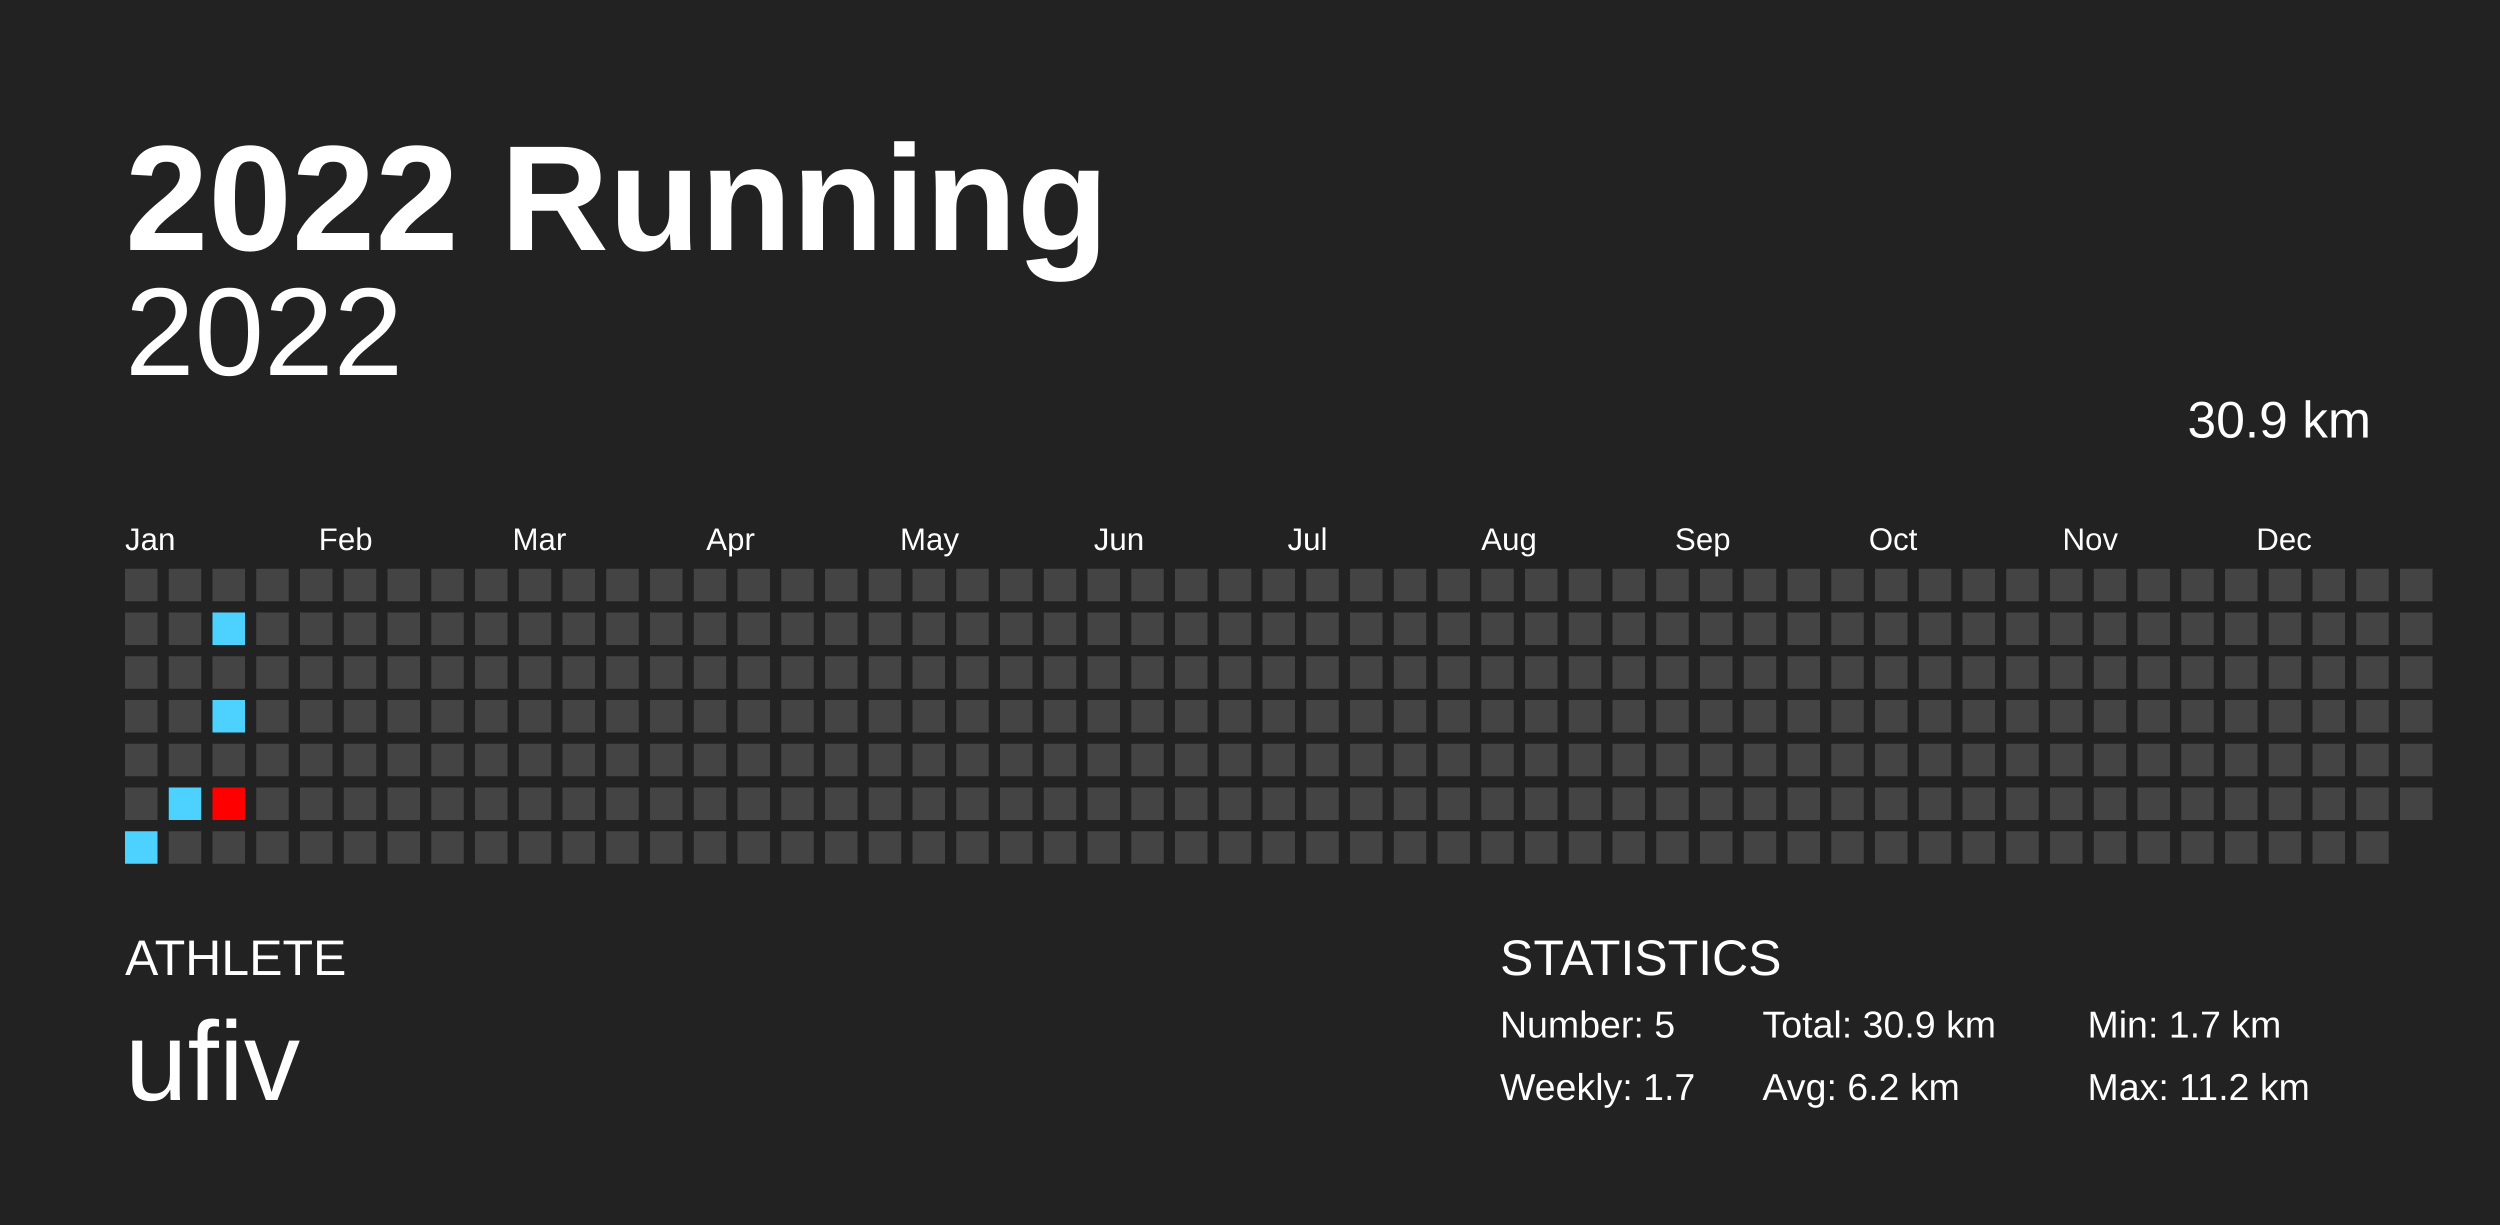
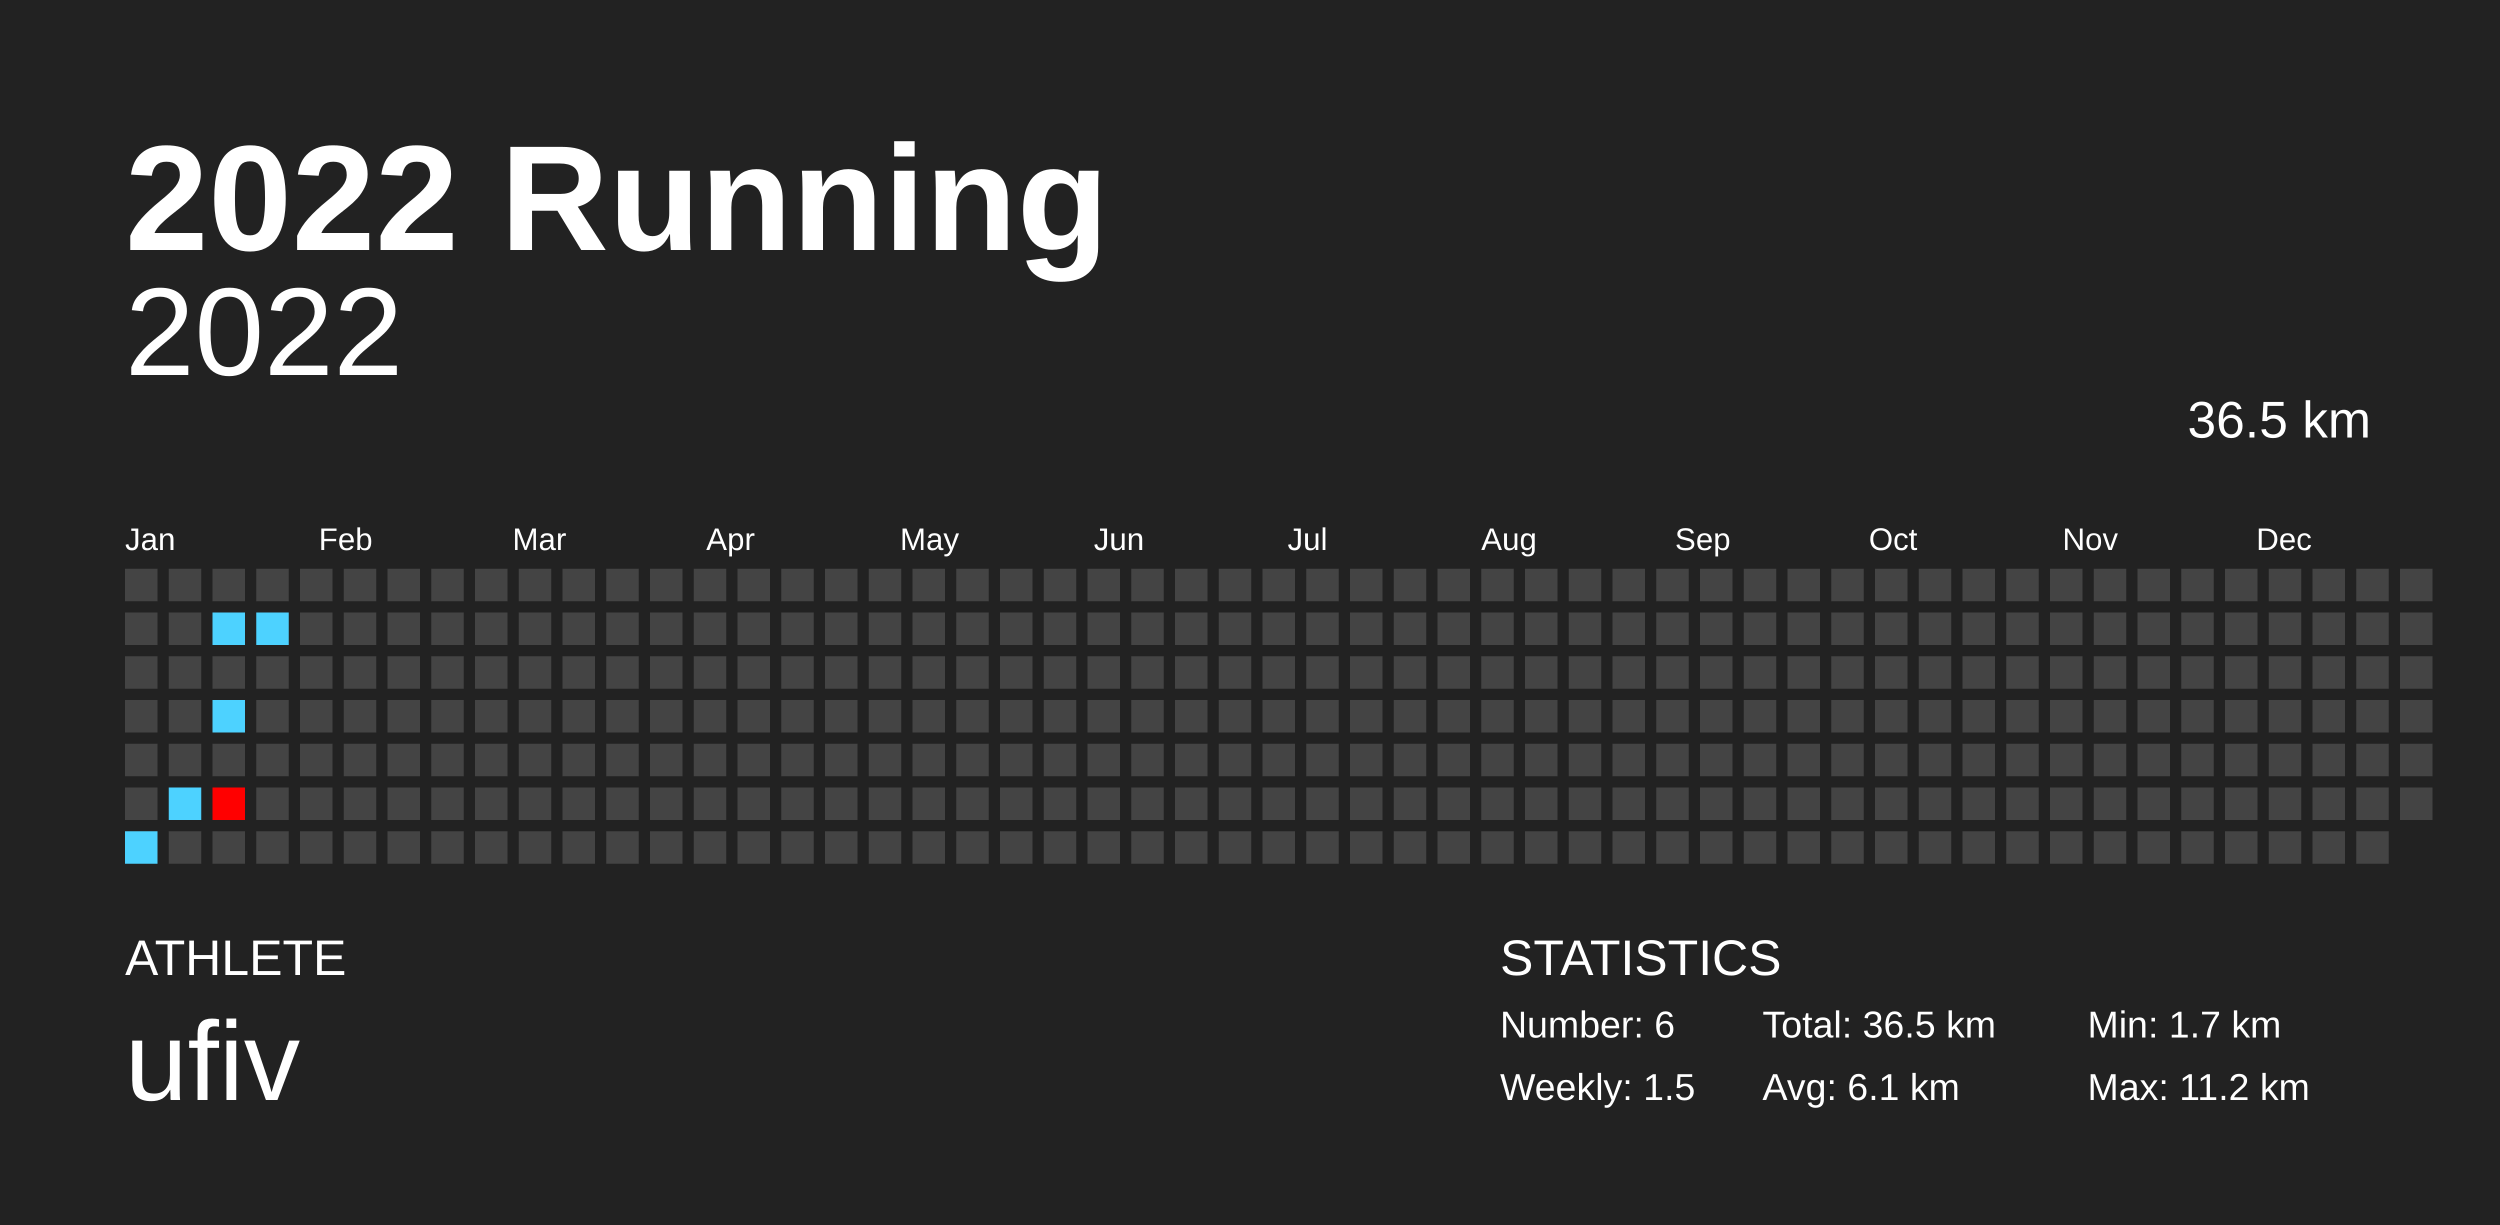
<svg xmlns="http://www.w3.org/2000/svg" baseProfile="full" height="98mm" version="1.1" viewBox="0,0,200,98" width="200mm">
  <defs />
  <rect fill="#222222" height="98" width="200" x="0" y="0" />
  <text fill="#FFFFFF" style="font-size:12px; font-family:Arial; font-weight:bold;" x="10" y="20">2022 Running</text>
  <text fill="#FFFFFF" style="font-size:4px; font-family:Arial" x="10" y="78">ATHLETE</text>
  <text fill="#FFFFFF" style="font-size:9px; font-family:Arial" x="10" y="88">ufiv</text>
  <text fill="#FFFFFF" style="font-size:4px; font-family:Arial" x="120" y="78">STATISTICS</text>
-   <text fill="#FFFFFF" style="font-size:3px; font-family:Arial" x="120" y="83">Number: 5</text>
-   <text fill="#FFFFFF" style="font-size:3px; font-family:Arial" x="120" y="88">Weekly: 1.7</text>
-   <text fill="#FFFFFF" style="font-size:3px; font-family:Arial" x="141" y="83">Total: 30.9 km</text>
-   <text fill="#FFFFFF" style="font-size:3px; font-family:Arial" x="141" y="88">Avg: 6.2 km</text>
+   <text fill="#FFFFFF" style="font-size:3px; font-family:Arial" x="120" y="83">Number: 6</text>
+   <text fill="#FFFFFF" style="font-size:3px; font-family:Arial" x="120" y="88">Weekly: 1.5</text>
+   <text fill="#FFFFFF" style="font-size:3px; font-family:Arial" x="141" y="83">Total: 36.5 km</text>
+   <text fill="#FFFFFF" style="font-size:3px; font-family:Arial" x="141" y="88">Avg: 6.1 km</text>
  <text fill="#FFFFFF" style="font-size:3px; font-family:Arial" x="167" y="83">Min: 1.7 km</text>
  <text fill="#FFFFFF" style="font-size:3px; font-family:Arial" x="167" y="88">Max: 11.2 km</text>
  <text alignment-baseline="hanging" fill="#FFFFFF" style="font-size:10.0px; font-family:Arial;" x="10" y="30">2022</text>
-   <text alignment-baseline="hanging" fill="#FFFFFF" style="font-size:4.125px; font-family:Arial;" x="175" y="35">30.9 km</text>
+   <text alignment-baseline="hanging" fill="#FFFFFF" style="font-size:4.125px; font-family:Arial;" x="175" y="35">36.5 km</text>
  <text fill="#FFFFFF" style="font-size:2.5px; font-family:Arial" x="10.0" y="44">Jan</text>
  <text fill="#FFFFFF" style="font-size:2.5px; font-family:Arial" x="25.5" y="44">Feb</text>
  <text fill="#FFFFFF" style="font-size:2.5px; font-family:Arial" x="41.0" y="44">Mar</text>
  <text fill="#FFFFFF" style="font-size:2.5px; font-family:Arial" x="56.5" y="44">Apr</text>
  <text fill="#FFFFFF" style="font-size:2.5px; font-family:Arial" x="72.0" y="44">May</text>
  <text fill="#FFFFFF" style="font-size:2.5px; font-family:Arial" x="87.5" y="44">Jun</text>
  <text fill="#FFFFFF" style="font-size:2.5px; font-family:Arial" x="103.0" y="44">Jul</text>
  <text fill="#FFFFFF" style="font-size:2.5px; font-family:Arial" x="118.5" y="44">Aug</text>
  <text fill="#FFFFFF" style="font-size:2.5px; font-family:Arial" x="134.0" y="44">Sep</text>
  <text fill="#FFFFFF" style="font-size:2.5px; font-family:Arial" x="149.5" y="44">Oct</text>
  <text fill="#FFFFFF" style="font-size:2.5px; font-family:Arial" x="165.0" y="44">Nov</text>
  <text fill="#FFFFFF" style="font-size:2.5px; font-family:Arial" x="180.5" y="44">Dec</text>
  <rect fill="#444444" height="2.6" width="2.6" x="10.0" y="45.5" />
  <rect fill="#444444" height="2.6" width="2.6" x="10.0" y="49.0" />
  <rect fill="#444444" height="2.6" width="2.6" x="10.0" y="52.5" />
  <rect fill="#444444" height="2.6" width="2.6" x="10.0" y="56.0" />
  <rect fill="#444444" height="2.6" width="2.6" x="10.0" y="59.5" />
  <rect fill="#444444" height="2.6" width="2.6" x="10.0" y="63.0" />
  <rect fill="#4dd2ff" height="2.6" width="2.6" x="10.0" y="66.5" />
  <rect fill="#444444" height="2.6" width="2.6" x="13.5" y="45.5" />
  <rect fill="#444444" height="2.6" width="2.6" x="13.5" y="49.0" />
  <rect fill="#444444" height="2.6" width="2.6" x="13.5" y="52.5" />
  <rect fill="#444444" height="2.6" width="2.6" x="13.5" y="56.0" />
  <rect fill="#444444" height="2.6" width="2.6" x="13.5" y="59.5" />
  <rect fill="#4dd2ff" height="2.6" width="2.6" x="13.5" y="63.0" />
  <rect fill="#444444" height="2.6" width="2.6" x="13.5" y="66.5" />
  <rect fill="#444444" height="2.6" width="2.6" x="17.0" y="45.5" />
  <rect fill="#4dd2ff" height="2.6" width="2.6" x="17.0" y="49.0" />
  <rect fill="#444444" height="2.6" width="2.6" x="17.0" y="52.5" />
  <rect fill="#4dd2ff" height="2.6" width="2.6" x="17.0" y="56.0" />
  <rect fill="#444444" height="2.6" width="2.6" x="17.0" y="59.5" />
  <rect fill="#ff0000" height="2.6" width="2.6" x="17.0" y="63.0" />
  <rect fill="#444444" height="2.6" width="2.6" x="17.0" y="66.5" />
  <rect fill="#444444" height="2.6" width="2.6" x="20.5" y="45.5" />
-   <rect fill="#444444" height="2.6" width="2.6" x="20.5" y="49.0" />
+   <rect fill="#4dd2ff" height="2.6" width="2.6" x="20.5" y="49.0" />
  <rect fill="#444444" height="2.6" width="2.6" x="20.5" y="52.5" />
  <rect fill="#444444" height="2.6" width="2.6" x="20.5" y="56.0" />
  <rect fill="#444444" height="2.6" width="2.6" x="20.5" y="59.5" />
  <rect fill="#444444" height="2.6" width="2.6" x="20.5" y="63.0" />
  <rect fill="#444444" height="2.6" width="2.6" x="20.5" y="66.5" />
  <rect fill="#444444" height="2.6" width="2.6" x="24.0" y="45.5" />
  <rect fill="#444444" height="2.6" width="2.6" x="24.0" y="49.0" />
  <rect fill="#444444" height="2.6" width="2.6" x="24.0" y="52.5" />
  <rect fill="#444444" height="2.6" width="2.6" x="24.0" y="56.0" />
  <rect fill="#444444" height="2.6" width="2.6" x="24.0" y="59.5" />
  <rect fill="#444444" height="2.6" width="2.6" x="24.0" y="63.0" />
  <rect fill="#444444" height="2.6" width="2.6" x="24.0" y="66.5" />
  <rect fill="#444444" height="2.6" width="2.6" x="27.5" y="45.5" />
  <rect fill="#444444" height="2.6" width="2.6" x="27.5" y="49.0" />
  <rect fill="#444444" height="2.6" width="2.6" x="27.5" y="52.5" />
  <rect fill="#444444" height="2.6" width="2.6" x="27.5" y="56.0" />
  <rect fill="#444444" height="2.6" width="2.6" x="27.5" y="59.5" />
  <rect fill="#444444" height="2.6" width="2.6" x="27.5" y="63.0" />
  <rect fill="#444444" height="2.6" width="2.6" x="27.5" y="66.5" />
  <rect fill="#444444" height="2.6" width="2.6" x="31.0" y="45.5" />
  <rect fill="#444444" height="2.6" width="2.6" x="31.0" y="49.0" />
  <rect fill="#444444" height="2.6" width="2.6" x="31.0" y="52.5" />
  <rect fill="#444444" height="2.6" width="2.6" x="31.0" y="56.0" />
  <rect fill="#444444" height="2.6" width="2.6" x="31.0" y="59.5" />
  <rect fill="#444444" height="2.6" width="2.6" x="31.0" y="63.0" />
  <rect fill="#444444" height="2.6" width="2.6" x="31.0" y="66.5" />
  <rect fill="#444444" height="2.6" width="2.6" x="34.5" y="45.5" />
  <rect fill="#444444" height="2.6" width="2.6" x="34.5" y="49.0" />
  <rect fill="#444444" height="2.6" width="2.6" x="34.5" y="52.5" />
  <rect fill="#444444" height="2.6" width="2.6" x="34.5" y="56.0" />
  <rect fill="#444444" height="2.6" width="2.6" x="34.5" y="59.5" />
  <rect fill="#444444" height="2.6" width="2.6" x="34.5" y="63.0" />
  <rect fill="#444444" height="2.6" width="2.6" x="34.5" y="66.5" />
  <rect fill="#444444" height="2.6" width="2.6" x="38.0" y="45.5" />
  <rect fill="#444444" height="2.6" width="2.6" x="38.0" y="49.0" />
  <rect fill="#444444" height="2.6" width="2.6" x="38.0" y="52.5" />
  <rect fill="#444444" height="2.6" width="2.6" x="38.0" y="56.0" />
  <rect fill="#444444" height="2.6" width="2.6" x="38.0" y="59.5" />
  <rect fill="#444444" height="2.6" width="2.6" x="38.0" y="63.0" />
  <rect fill="#444444" height="2.6" width="2.6" x="38.0" y="66.5" />
  <rect fill="#444444" height="2.6" width="2.6" x="41.5" y="45.5" />
  <rect fill="#444444" height="2.6" width="2.6" x="41.5" y="49.0" />
  <rect fill="#444444" height="2.6" width="2.6" x="41.5" y="52.5" />
  <rect fill="#444444" height="2.6" width="2.6" x="41.5" y="56.0" />
  <rect fill="#444444" height="2.6" width="2.6" x="41.5" y="59.5" />
  <rect fill="#444444" height="2.6" width="2.6" x="41.5" y="63.0" />
  <rect fill="#444444" height="2.6" width="2.6" x="41.5" y="66.5" />
  <rect fill="#444444" height="2.6" width="2.6" x="45.0" y="45.5" />
  <rect fill="#444444" height="2.6" width="2.6" x="45.0" y="49.0" />
  <rect fill="#444444" height="2.6" width="2.6" x="45.0" y="52.5" />
  <rect fill="#444444" height="2.6" width="2.6" x="45.0" y="56.0" />
  <rect fill="#444444" height="2.6" width="2.6" x="45.0" y="59.5" />
  <rect fill="#444444" height="2.6" width="2.6" x="45.0" y="63.0" />
  <rect fill="#444444" height="2.6" width="2.6" x="45.0" y="66.5" />
  <rect fill="#444444" height="2.6" width="2.6" x="48.5" y="45.5" />
  <rect fill="#444444" height="2.6" width="2.6" x="48.5" y="49.0" />
  <rect fill="#444444" height="2.6" width="2.6" x="48.5" y="52.5" />
  <rect fill="#444444" height="2.6" width="2.6" x="48.5" y="56.0" />
  <rect fill="#444444" height="2.6" width="2.6" x="48.5" y="59.5" />
  <rect fill="#444444" height="2.6" width="2.6" x="48.5" y="63.0" />
  <rect fill="#444444" height="2.6" width="2.6" x="48.5" y="66.5" />
  <rect fill="#444444" height="2.6" width="2.6" x="52.0" y="45.5" />
  <rect fill="#444444" height="2.6" width="2.6" x="52.0" y="49.0" />
  <rect fill="#444444" height="2.6" width="2.6" x="52.0" y="52.5" />
  <rect fill="#444444" height="2.6" width="2.6" x="52.0" y="56.0" />
  <rect fill="#444444" height="2.6" width="2.6" x="52.0" y="59.5" />
  <rect fill="#444444" height="2.6" width="2.6" x="52.0" y="63.0" />
  <rect fill="#444444" height="2.6" width="2.6" x="52.0" y="66.5" />
  <rect fill="#444444" height="2.6" width="2.6" x="55.5" y="45.5" />
  <rect fill="#444444" height="2.6" width="2.6" x="55.5" y="49.0" />
  <rect fill="#444444" height="2.6" width="2.6" x="55.5" y="52.5" />
  <rect fill="#444444" height="2.6" width="2.6" x="55.5" y="56.0" />
  <rect fill="#444444" height="2.6" width="2.6" x="55.5" y="59.5" />
  <rect fill="#444444" height="2.6" width="2.6" x="55.5" y="63.0" />
  <rect fill="#444444" height="2.6" width="2.6" x="55.5" y="66.5" />
  <rect fill="#444444" height="2.6" width="2.6" x="59.0" y="45.5" />
  <rect fill="#444444" height="2.6" width="2.6" x="59.0" y="49.0" />
  <rect fill="#444444" height="2.6" width="2.6" x="59.0" y="52.5" />
  <rect fill="#444444" height="2.6" width="2.6" x="59.0" y="56.0" />
  <rect fill="#444444" height="2.6" width="2.6" x="59.0" y="59.5" />
  <rect fill="#444444" height="2.6" width="2.6" x="59.0" y="63.0" />
  <rect fill="#444444" height="2.6" width="2.6" x="59.0" y="66.5" />
  <rect fill="#444444" height="2.6" width="2.6" x="62.5" y="45.5" />
  <rect fill="#444444" height="2.6" width="2.6" x="62.5" y="49.0" />
  <rect fill="#444444" height="2.6" width="2.6" x="62.5" y="52.5" />
  <rect fill="#444444" height="2.6" width="2.6" x="62.5" y="56.0" />
  <rect fill="#444444" height="2.6" width="2.6" x="62.5" y="59.5" />
  <rect fill="#444444" height="2.6" width="2.6" x="62.5" y="63.0" />
  <rect fill="#444444" height="2.6" width="2.6" x="62.5" y="66.5" />
  <rect fill="#444444" height="2.6" width="2.6" x="66.0" y="45.5" />
  <rect fill="#444444" height="2.6" width="2.6" x="66.0" y="49.0" />
  <rect fill="#444444" height="2.6" width="2.6" x="66.0" y="52.5" />
  <rect fill="#444444" height="2.6" width="2.6" x="66.0" y="56.0" />
  <rect fill="#444444" height="2.6" width="2.6" x="66.0" y="59.5" />
  <rect fill="#444444" height="2.6" width="2.6" x="66.0" y="63.0" />
  <rect fill="#444444" height="2.6" width="2.6" x="66.0" y="66.5" />
  <rect fill="#444444" height="2.6" width="2.6" x="69.5" y="45.5" />
  <rect fill="#444444" height="2.6" width="2.6" x="69.5" y="49.0" />
  <rect fill="#444444" height="2.6" width="2.6" x="69.5" y="52.5" />
  <rect fill="#444444" height="2.6" width="2.6" x="69.5" y="56.0" />
  <rect fill="#444444" height="2.6" width="2.6" x="69.5" y="59.5" />
  <rect fill="#444444" height="2.6" width="2.6" x="69.5" y="63.0" />
  <rect fill="#444444" height="2.6" width="2.6" x="69.5" y="66.5" />
  <rect fill="#444444" height="2.6" width="2.6" x="73.0" y="45.5" />
  <rect fill="#444444" height="2.6" width="2.6" x="73.0" y="49.0" />
  <rect fill="#444444" height="2.6" width="2.6" x="73.0" y="52.5" />
  <rect fill="#444444" height="2.6" width="2.6" x="73.0" y="56.0" />
  <rect fill="#444444" height="2.6" width="2.6" x="73.0" y="59.5" />
  <rect fill="#444444" height="2.6" width="2.6" x="73.0" y="63.0" />
  <rect fill="#444444" height="2.6" width="2.6" x="73.0" y="66.5" />
  <rect fill="#444444" height="2.6" width="2.6" x="76.5" y="45.5" />
  <rect fill="#444444" height="2.6" width="2.6" x="76.5" y="49.0" />
  <rect fill="#444444" height="2.6" width="2.6" x="76.5" y="52.5" />
  <rect fill="#444444" height="2.6" width="2.6" x="76.5" y="56.0" />
  <rect fill="#444444" height="2.6" width="2.6" x="76.5" y="59.5" />
  <rect fill="#444444" height="2.6" width="2.6" x="76.5" y="63.0" />
  <rect fill="#444444" height="2.6" width="2.6" x="76.5" y="66.5" />
  <rect fill="#444444" height="2.6" width="2.6" x="80.0" y="45.5" />
  <rect fill="#444444" height="2.6" width="2.6" x="80.0" y="49.0" />
  <rect fill="#444444" height="2.6" width="2.6" x="80.0" y="52.5" />
  <rect fill="#444444" height="2.6" width="2.6" x="80.0" y="56.0" />
  <rect fill="#444444" height="2.6" width="2.6" x="80.0" y="59.5" />
  <rect fill="#444444" height="2.6" width="2.6" x="80.0" y="63.0" />
  <rect fill="#444444" height="2.6" width="2.6" x="80.0" y="66.5" />
  <rect fill="#444444" height="2.6" width="2.6" x="83.5" y="45.5" />
  <rect fill="#444444" height="2.6" width="2.6" x="83.5" y="49.0" />
  <rect fill="#444444" height="2.6" width="2.6" x="83.5" y="52.5" />
  <rect fill="#444444" height="2.6" width="2.6" x="83.5" y="56.0" />
  <rect fill="#444444" height="2.6" width="2.6" x="83.5" y="59.5" />
  <rect fill="#444444" height="2.6" width="2.6" x="83.5" y="63.0" />
  <rect fill="#444444" height="2.6" width="2.6" x="83.5" y="66.5" />
  <rect fill="#444444" height="2.6" width="2.6" x="87.0" y="45.5" />
  <rect fill="#444444" height="2.6" width="2.6" x="87.0" y="49.0" />
  <rect fill="#444444" height="2.6" width="2.6" x="87.0" y="52.5" />
  <rect fill="#444444" height="2.6" width="2.6" x="87.0" y="56.0" />
  <rect fill="#444444" height="2.6" width="2.6" x="87.0" y="59.5" />
  <rect fill="#444444" height="2.6" width="2.6" x="87.0" y="63.0" />
  <rect fill="#444444" height="2.6" width="2.6" x="87.0" y="66.5" />
  <rect fill="#444444" height="2.6" width="2.6" x="90.5" y="45.5" />
  <rect fill="#444444" height="2.6" width="2.6" x="90.5" y="49.0" />
  <rect fill="#444444" height="2.6" width="2.6" x="90.5" y="52.5" />
  <rect fill="#444444" height="2.6" width="2.6" x="90.5" y="56.0" />
  <rect fill="#444444" height="2.6" width="2.6" x="90.5" y="59.5" />
  <rect fill="#444444" height="2.6" width="2.6" x="90.5" y="63.0" />
  <rect fill="#444444" height="2.6" width="2.6" x="90.5" y="66.5" />
  <rect fill="#444444" height="2.6" width="2.6" x="94.0" y="45.5" />
  <rect fill="#444444" height="2.6" width="2.6" x="94.0" y="49.0" />
  <rect fill="#444444" height="2.6" width="2.6" x="94.0" y="52.5" />
  <rect fill="#444444" height="2.6" width="2.6" x="94.0" y="56.0" />
  <rect fill="#444444" height="2.6" width="2.6" x="94.0" y="59.5" />
  <rect fill="#444444" height="2.6" width="2.6" x="94.0" y="63.0" />
  <rect fill="#444444" height="2.6" width="2.6" x="94.0" y="66.5" />
  <rect fill="#444444" height="2.6" width="2.6" x="97.5" y="45.5" />
  <rect fill="#444444" height="2.6" width="2.6" x="97.5" y="49.0" />
  <rect fill="#444444" height="2.6" width="2.6" x="97.5" y="52.5" />
  <rect fill="#444444" height="2.6" width="2.6" x="97.5" y="56.0" />
  <rect fill="#444444" height="2.6" width="2.6" x="97.5" y="59.5" />
  <rect fill="#444444" height="2.6" width="2.6" x="97.5" y="63.0" />
  <rect fill="#444444" height="2.6" width="2.6" x="97.5" y="66.5" />
  <rect fill="#444444" height="2.6" width="2.6" x="101.0" y="45.5" />
  <rect fill="#444444" height="2.6" width="2.6" x="101.0" y="49.0" />
  <rect fill="#444444" height="2.6" width="2.6" x="101.0" y="52.5" />
  <rect fill="#444444" height="2.6" width="2.6" x="101.0" y="56.0" />
  <rect fill="#444444" height="2.6" width="2.6" x="101.0" y="59.5" />
  <rect fill="#444444" height="2.6" width="2.6" x="101.0" y="63.0" />
  <rect fill="#444444" height="2.6" width="2.6" x="101.0" y="66.5" />
  <rect fill="#444444" height="2.6" width="2.6" x="104.5" y="45.5" />
  <rect fill="#444444" height="2.6" width="2.6" x="104.5" y="49.0" />
  <rect fill="#444444" height="2.6" width="2.6" x="104.5" y="52.5" />
  <rect fill="#444444" height="2.6" width="2.6" x="104.5" y="56.0" />
  <rect fill="#444444" height="2.6" width="2.6" x="104.5" y="59.5" />
  <rect fill="#444444" height="2.6" width="2.6" x="104.5" y="63.0" />
  <rect fill="#444444" height="2.6" width="2.6" x="104.5" y="66.5" />
  <rect fill="#444444" height="2.6" width="2.6" x="108.0" y="45.5" />
  <rect fill="#444444" height="2.6" width="2.6" x="108.0" y="49.0" />
  <rect fill="#444444" height="2.6" width="2.6" x="108.0" y="52.5" />
  <rect fill="#444444" height="2.6" width="2.6" x="108.0" y="56.0" />
  <rect fill="#444444" height="2.6" width="2.6" x="108.0" y="59.5" />
  <rect fill="#444444" height="2.6" width="2.6" x="108.0" y="63.0" />
  <rect fill="#444444" height="2.6" width="2.6" x="108.0" y="66.5" />
  <rect fill="#444444" height="2.6" width="2.6" x="111.5" y="45.5" />
  <rect fill="#444444" height="2.6" width="2.6" x="111.5" y="49.0" />
  <rect fill="#444444" height="2.6" width="2.6" x="111.5" y="52.5" />
  <rect fill="#444444" height="2.6" width="2.6" x="111.5" y="56.0" />
  <rect fill="#444444" height="2.6" width="2.6" x="111.5" y="59.5" />
  <rect fill="#444444" height="2.6" width="2.6" x="111.5" y="63.0" />
  <rect fill="#444444" height="2.6" width="2.6" x="111.5" y="66.5" />
  <rect fill="#444444" height="2.6" width="2.6" x="115.0" y="45.5" />
  <rect fill="#444444" height="2.6" width="2.6" x="115.0" y="49.0" />
  <rect fill="#444444" height="2.6" width="2.6" x="115.0" y="52.5" />
  <rect fill="#444444" height="2.6" width="2.6" x="115.0" y="56.0" />
  <rect fill="#444444" height="2.6" width="2.6" x="115.0" y="59.5" />
  <rect fill="#444444" height="2.6" width="2.6" x="115.0" y="63.0" />
  <rect fill="#444444" height="2.6" width="2.6" x="115.0" y="66.5" />
  <rect fill="#444444" height="2.6" width="2.6" x="118.5" y="45.5" />
  <rect fill="#444444" height="2.6" width="2.6" x="118.5" y="49.0" />
  <rect fill="#444444" height="2.6" width="2.6" x="118.5" y="52.5" />
  <rect fill="#444444" height="2.6" width="2.6" x="118.5" y="56.0" />
  <rect fill="#444444" height="2.6" width="2.6" x="118.5" y="59.5" />
  <rect fill="#444444" height="2.6" width="2.6" x="118.5" y="63.0" />
  <rect fill="#444444" height="2.6" width="2.6" x="118.5" y="66.5" />
  <rect fill="#444444" height="2.6" width="2.6" x="122.0" y="45.5" />
  <rect fill="#444444" height="2.6" width="2.6" x="122.0" y="49.0" />
  <rect fill="#444444" height="2.6" width="2.6" x="122.0" y="52.5" />
  <rect fill="#444444" height="2.6" width="2.6" x="122.0" y="56.0" />
  <rect fill="#444444" height="2.6" width="2.6" x="122.0" y="59.5" />
  <rect fill="#444444" height="2.6" width="2.6" x="122.0" y="63.0" />
  <rect fill="#444444" height="2.6" width="2.6" x="122.0" y="66.5" />
  <rect fill="#444444" height="2.6" width="2.6" x="125.5" y="45.5" />
  <rect fill="#444444" height="2.6" width="2.6" x="125.5" y="49.0" />
  <rect fill="#444444" height="2.6" width="2.6" x="125.5" y="52.5" />
  <rect fill="#444444" height="2.6" width="2.6" x="125.5" y="56.0" />
  <rect fill="#444444" height="2.6" width="2.6" x="125.5" y="59.5" />
  <rect fill="#444444" height="2.6" width="2.6" x="125.5" y="63.0" />
  <rect fill="#444444" height="2.6" width="2.6" x="125.5" y="66.5" />
  <rect fill="#444444" height="2.6" width="2.6" x="129.0" y="45.5" />
  <rect fill="#444444" height="2.6" width="2.6" x="129.0" y="49.0" />
  <rect fill="#444444" height="2.6" width="2.6" x="129.0" y="52.5" />
  <rect fill="#444444" height="2.6" width="2.6" x="129.0" y="56.0" />
  <rect fill="#444444" height="2.6" width="2.6" x="129.0" y="59.5" />
  <rect fill="#444444" height="2.6" width="2.6" x="129.0" y="63.0" />
  <rect fill="#444444" height="2.6" width="2.6" x="129.0" y="66.5" />
  <rect fill="#444444" height="2.6" width="2.6" x="132.5" y="45.5" />
  <rect fill="#444444" height="2.6" width="2.6" x="132.5" y="49.0" />
  <rect fill="#444444" height="2.6" width="2.6" x="132.5" y="52.5" />
  <rect fill="#444444" height="2.6" width="2.6" x="132.5" y="56.0" />
  <rect fill="#444444" height="2.6" width="2.6" x="132.5" y="59.5" />
  <rect fill="#444444" height="2.6" width="2.6" x="132.5" y="63.0" />
  <rect fill="#444444" height="2.6" width="2.6" x="132.5" y="66.5" />
  <rect fill="#444444" height="2.6" width="2.6" x="136.0" y="45.5" />
  <rect fill="#444444" height="2.6" width="2.6" x="136.0" y="49.0" />
  <rect fill="#444444" height="2.6" width="2.6" x="136.0" y="52.5" />
  <rect fill="#444444" height="2.6" width="2.6" x="136.0" y="56.0" />
  <rect fill="#444444" height="2.6" width="2.6" x="136.0" y="59.5" />
  <rect fill="#444444" height="2.6" width="2.6" x="136.0" y="63.0" />
  <rect fill="#444444" height="2.6" width="2.6" x="136.0" y="66.5" />
  <rect fill="#444444" height="2.6" width="2.6" x="139.5" y="45.5" />
  <rect fill="#444444" height="2.6" width="2.6" x="139.5" y="49.0" />
  <rect fill="#444444" height="2.6" width="2.6" x="139.5" y="52.5" />
  <rect fill="#444444" height="2.6" width="2.6" x="139.5" y="56.0" />
  <rect fill="#444444" height="2.6" width="2.6" x="139.5" y="59.5" />
  <rect fill="#444444" height="2.6" width="2.6" x="139.5" y="63.0" />
  <rect fill="#444444" height="2.6" width="2.6" x="139.5" y="66.5" />
  <rect fill="#444444" height="2.6" width="2.6" x="143.0" y="45.5" />
  <rect fill="#444444" height="2.6" width="2.6" x="143.0" y="49.0" />
  <rect fill="#444444" height="2.6" width="2.6" x="143.0" y="52.5" />
  <rect fill="#444444" height="2.6" width="2.6" x="143.0" y="56.0" />
  <rect fill="#444444" height="2.6" width="2.6" x="143.0" y="59.5" />
  <rect fill="#444444" height="2.6" width="2.6" x="143.0" y="63.0" />
  <rect fill="#444444" height="2.6" width="2.6" x="143.0" y="66.5" />
  <rect fill="#444444" height="2.6" width="2.6" x="146.5" y="45.5" />
  <rect fill="#444444" height="2.6" width="2.6" x="146.5" y="49.0" />
  <rect fill="#444444" height="2.6" width="2.6" x="146.5" y="52.5" />
  <rect fill="#444444" height="2.6" width="2.6" x="146.5" y="56.0" />
  <rect fill="#444444" height="2.6" width="2.6" x="146.5" y="59.5" />
  <rect fill="#444444" height="2.6" width="2.6" x="146.5" y="63.0" />
  <rect fill="#444444" height="2.6" width="2.6" x="146.5" y="66.5" />
  <rect fill="#444444" height="2.6" width="2.6" x="150.0" y="45.5" />
  <rect fill="#444444" height="2.6" width="2.6" x="150.0" y="49.0" />
  <rect fill="#444444" height="2.6" width="2.6" x="150.0" y="52.5" />
  <rect fill="#444444" height="2.6" width="2.6" x="150.0" y="56.0" />
  <rect fill="#444444" height="2.6" width="2.6" x="150.0" y="59.5" />
  <rect fill="#444444" height="2.6" width="2.6" x="150.0" y="63.0" />
  <rect fill="#444444" height="2.6" width="2.6" x="150.0" y="66.5" />
  <rect fill="#444444" height="2.6" width="2.6" x="153.5" y="45.5" />
  <rect fill="#444444" height="2.6" width="2.6" x="153.5" y="49.0" />
  <rect fill="#444444" height="2.6" width="2.6" x="153.5" y="52.5" />
  <rect fill="#444444" height="2.6" width="2.6" x="153.5" y="56.0" />
  <rect fill="#444444" height="2.6" width="2.6" x="153.5" y="59.5" />
  <rect fill="#444444" height="2.6" width="2.6" x="153.5" y="63.0" />
  <rect fill="#444444" height="2.6" width="2.6" x="153.5" y="66.5" />
  <rect fill="#444444" height="2.6" width="2.6" x="157.0" y="45.5" />
  <rect fill="#444444" height="2.6" width="2.6" x="157.0" y="49.0" />
  <rect fill="#444444" height="2.6" width="2.6" x="157.0" y="52.5" />
  <rect fill="#444444" height="2.6" width="2.6" x="157.0" y="56.0" />
  <rect fill="#444444" height="2.6" width="2.6" x="157.0" y="59.5" />
  <rect fill="#444444" height="2.6" width="2.6" x="157.0" y="63.0" />
  <rect fill="#444444" height="2.6" width="2.6" x="157.0" y="66.5" />
  <rect fill="#444444" height="2.6" width="2.6" x="160.5" y="45.5" />
  <rect fill="#444444" height="2.6" width="2.6" x="160.5" y="49.0" />
  <rect fill="#444444" height="2.6" width="2.6" x="160.5" y="52.5" />
  <rect fill="#444444" height="2.6" width="2.6" x="160.5" y="56.0" />
  <rect fill="#444444" height="2.6" width="2.6" x="160.5" y="59.5" />
  <rect fill="#444444" height="2.6" width="2.6" x="160.5" y="63.0" />
  <rect fill="#444444" height="2.6" width="2.6" x="160.5" y="66.5" />
  <rect fill="#444444" height="2.6" width="2.6" x="164.0" y="45.5" />
  <rect fill="#444444" height="2.6" width="2.6" x="164.0" y="49.0" />
  <rect fill="#444444" height="2.6" width="2.6" x="164.0" y="52.5" />
  <rect fill="#444444" height="2.6" width="2.6" x="164.0" y="56.0" />
  <rect fill="#444444" height="2.6" width="2.6" x="164.0" y="59.5" />
  <rect fill="#444444" height="2.6" width="2.6" x="164.0" y="63.0" />
  <rect fill="#444444" height="2.6" width="2.6" x="164.0" y="66.5" />
  <rect fill="#444444" height="2.6" width="2.6" x="167.5" y="45.5" />
  <rect fill="#444444" height="2.6" width="2.6" x="167.5" y="49.0" />
  <rect fill="#444444" height="2.6" width="2.6" x="167.5" y="52.5" />
  <rect fill="#444444" height="2.6" width="2.6" x="167.5" y="56.0" />
  <rect fill="#444444" height="2.6" width="2.6" x="167.5" y="59.5" />
  <rect fill="#444444" height="2.6" width="2.6" x="167.5" y="63.0" />
  <rect fill="#444444" height="2.6" width="2.6" x="167.5" y="66.5" />
  <rect fill="#444444" height="2.6" width="2.6" x="171.0" y="45.5" />
  <rect fill="#444444" height="2.6" width="2.6" x="171.0" y="49.0" />
  <rect fill="#444444" height="2.6" width="2.6" x="171.0" y="52.5" />
  <rect fill="#444444" height="2.6" width="2.6" x="171.0" y="56.0" />
  <rect fill="#444444" height="2.6" width="2.6" x="171.0" y="59.5" />
  <rect fill="#444444" height="2.6" width="2.6" x="171.0" y="63.0" />
  <rect fill="#444444" height="2.6" width="2.6" x="171.0" y="66.5" />
  <rect fill="#444444" height="2.6" width="2.6" x="174.5" y="45.5" />
  <rect fill="#444444" height="2.6" width="2.6" x="174.5" y="49.0" />
  <rect fill="#444444" height="2.6" width="2.6" x="174.5" y="52.5" />
  <rect fill="#444444" height="2.6" width="2.6" x="174.5" y="56.0" />
  <rect fill="#444444" height="2.6" width="2.6" x="174.5" y="59.5" />
  <rect fill="#444444" height="2.6" width="2.6" x="174.5" y="63.0" />
  <rect fill="#444444" height="2.6" width="2.6" x="174.5" y="66.5" />
  <rect fill="#444444" height="2.6" width="2.6" x="178.0" y="45.5" />
  <rect fill="#444444" height="2.6" width="2.6" x="178.0" y="49.0" />
  <rect fill="#444444" height="2.6" width="2.6" x="178.0" y="52.5" />
  <rect fill="#444444" height="2.6" width="2.6" x="178.0" y="56.0" />
  <rect fill="#444444" height="2.6" width="2.6" x="178.0" y="59.5" />
  <rect fill="#444444" height="2.6" width="2.6" x="178.0" y="63.0" />
  <rect fill="#444444" height="2.6" width="2.6" x="178.0" y="66.5" />
  <rect fill="#444444" height="2.6" width="2.6" x="181.5" y="45.5" />
  <rect fill="#444444" height="2.6" width="2.6" x="181.5" y="49.0" />
  <rect fill="#444444" height="2.6" width="2.6" x="181.5" y="52.5" />
  <rect fill="#444444" height="2.6" width="2.6" x="181.5" y="56.0" />
  <rect fill="#444444" height="2.6" width="2.6" x="181.5" y="59.5" />
  <rect fill="#444444" height="2.6" width="2.6" x="181.5" y="63.0" />
  <rect fill="#444444" height="2.6" width="2.6" x="181.5" y="66.5" />
  <rect fill="#444444" height="2.6" width="2.6" x="185.0" y="45.5" />
  <rect fill="#444444" height="2.6" width="2.6" x="185.0" y="49.0" />
  <rect fill="#444444" height="2.6" width="2.6" x="185.0" y="52.5" />
  <rect fill="#444444" height="2.6" width="2.6" x="185.0" y="56.0" />
  <rect fill="#444444" height="2.6" width="2.6" x="185.0" y="59.5" />
  <rect fill="#444444" height="2.6" width="2.6" x="185.0" y="63.0" />
  <rect fill="#444444" height="2.6" width="2.6" x="185.0" y="66.5" />
  <rect fill="#444444" height="2.6" width="2.6" x="188.5" y="45.5" />
  <rect fill="#444444" height="2.6" width="2.6" x="188.5" y="49.0" />
  <rect fill="#444444" height="2.6" width="2.6" x="188.5" y="52.5" />
  <rect fill="#444444" height="2.6" width="2.6" x="188.5" y="56.0" />
  <rect fill="#444444" height="2.6" width="2.6" x="188.5" y="59.5" />
  <rect fill="#444444" height="2.6" width="2.6" x="188.5" y="63.0" />
  <rect fill="#444444" height="2.6" width="2.6" x="188.5" y="66.5" />
  <rect fill="#444444" height="2.6" width="2.6" x="192.0" y="45.5" />
  <rect fill="#444444" height="2.6" width="2.6" x="192.0" y="49.0" />
  <rect fill="#444444" height="2.6" width="2.6" x="192.0" y="52.5" />
  <rect fill="#444444" height="2.6" width="2.6" x="192.0" y="56.0" />
  <rect fill="#444444" height="2.6" width="2.6" x="192.0" y="59.5" />
  <rect fill="#444444" height="2.6" width="2.6" x="192.0" y="63.0" />
</svg>
